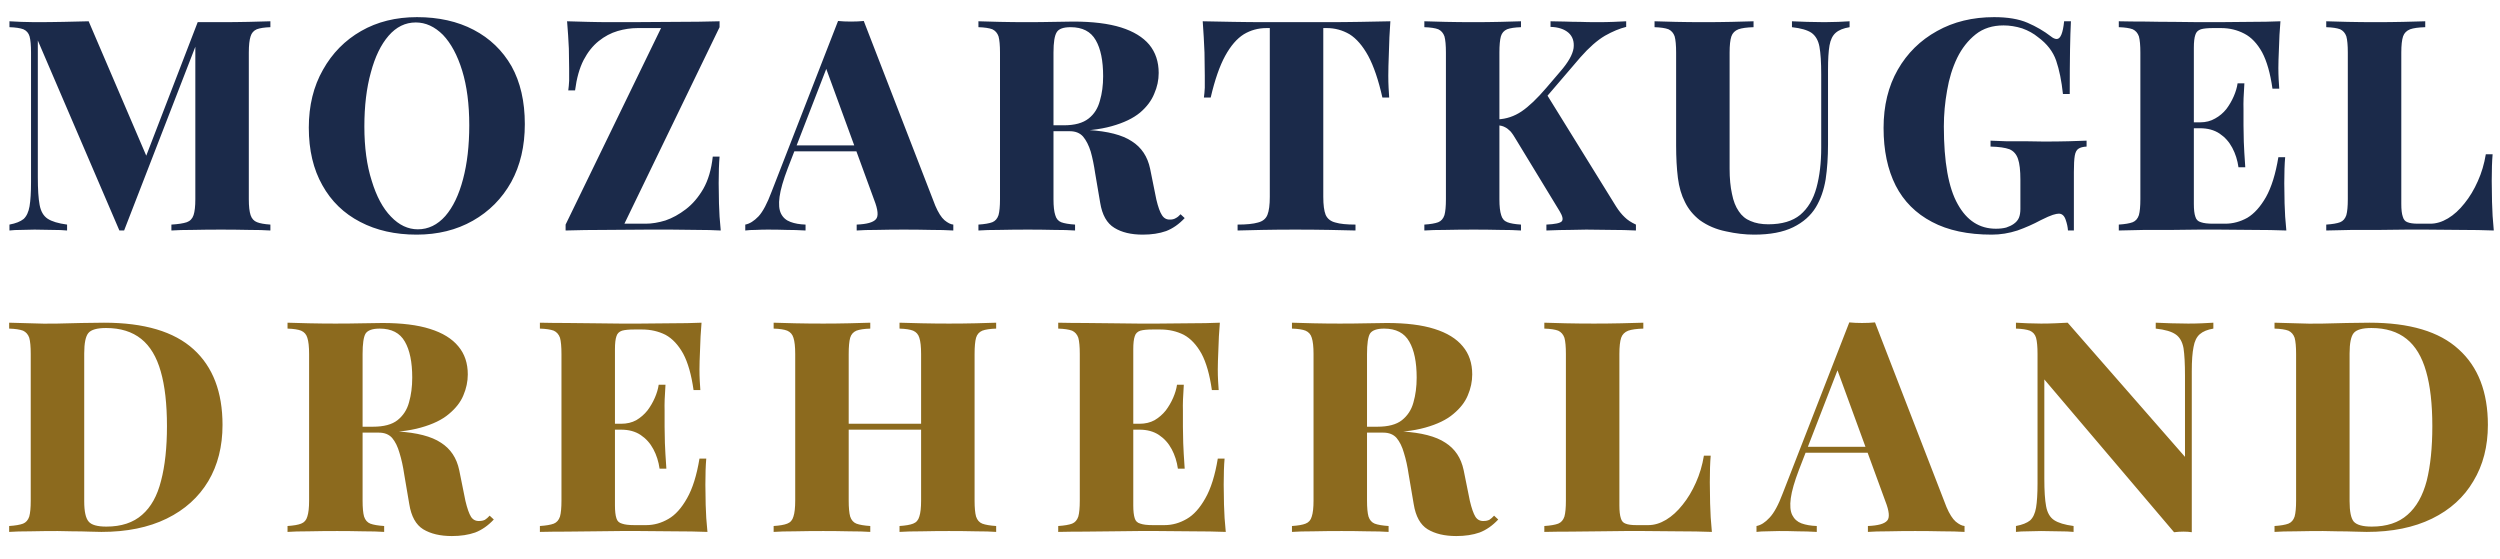
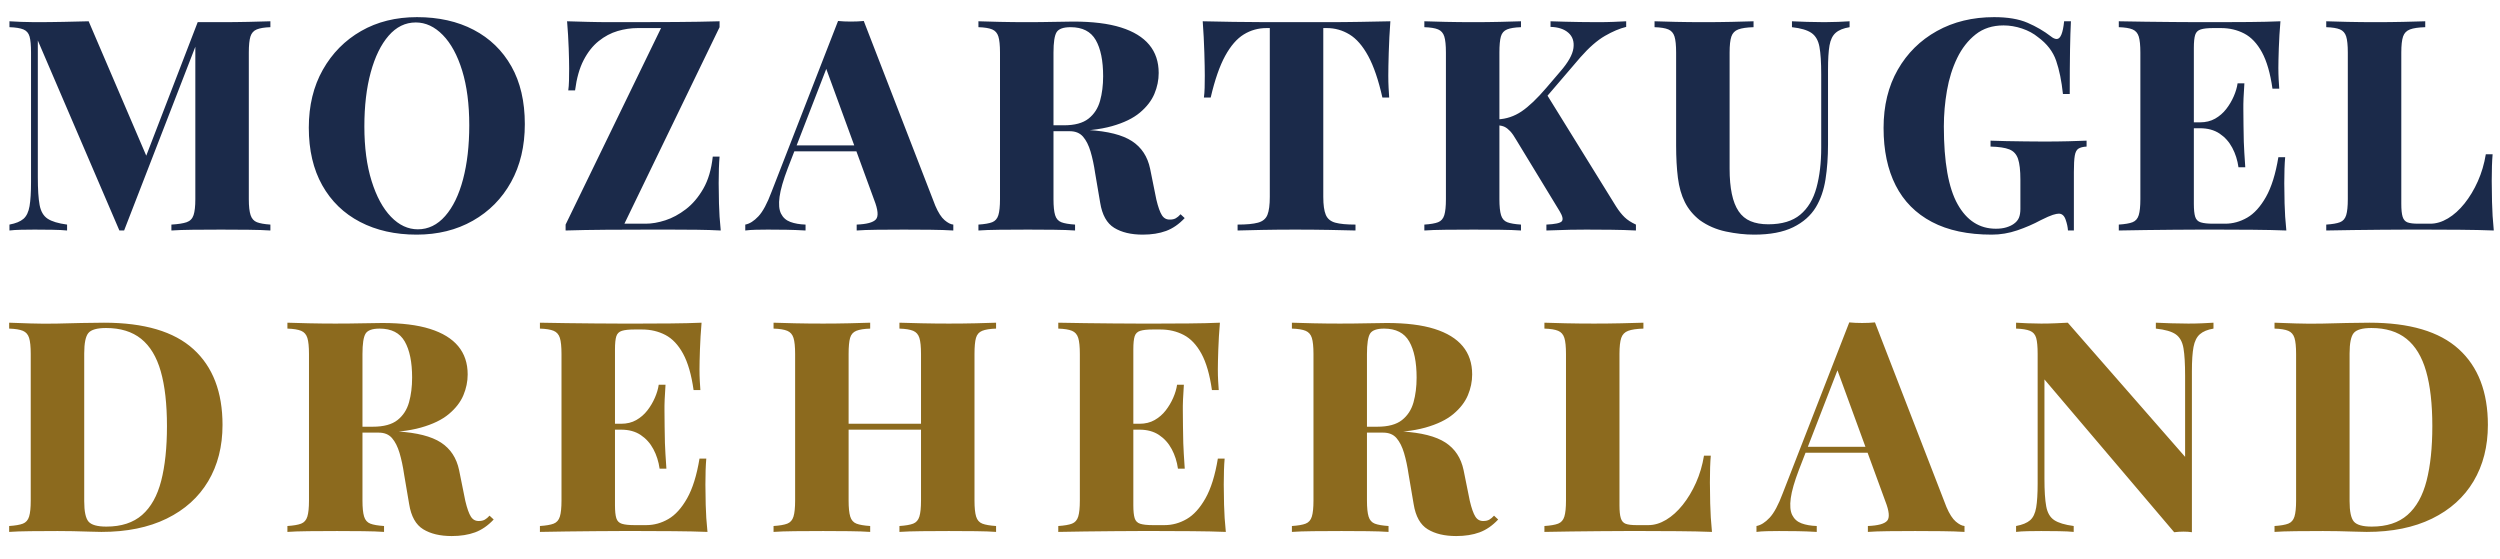
<svg xmlns="http://www.w3.org/2000/svg" viewBox="0 0 846 189" width="846" height="189" role="img" aria-label="mozartkugeldreherland">
-   <path d="M91.5 7.2V9.2Q88.5 9.3 86.9 9.9Q85.3 10.6 84.8 12.3Q84.2 14.1 84.2 17.8V67.4Q84.2 71.0 84.8 72.8Q85.4 74.6 87 75.2Q88.5 75.8 91.5 76.0V78.0Q88.6 77.8 84.1 77.8Q79.5 77.7 74.8 77.7Q69.7 77.7 65.2 77.8Q60.8 77.8 58.0 78.0V76.0Q61.4 75.8 63.2 75.2Q64.9 74.6 65.5 72.8Q66.1 71.0 66.1 67.4V13.6L67.0 13.5L42.0 78.0H40.4L12.8 13.7V60.0Q12.8 66.1 13.4 69.3Q14.0 72.6 16.1 74.0Q18.2 75.4 22.7 76.0V78.0Q20.8 77.8 17.6 77.8Q14.5 77.7 11.7 77.7Q9.5 77.7 7.2 77.8Q4.8 77.8 3.2 78.0V76.0Q6.4 75.4 8 74.1Q9.5 72.7 10.0 69.8Q10.5 66.8 10.5 61.6V17.8Q10.5 14.1 10.0 12.3Q9.5 10.6 7.9 9.9Q6.3 9.3 3.2 9.2V7.2Q4.8 7.3 7.2 7.4Q9.5 7.5 11.7 7.5Q16.8 7.5 21.5 7.4Q26.2 7.3 30.0 7.2L50.4 54.8L47.6 57.6L66.9 7.5Q68.8 7.5 70.8 7.5Q72.9 7.5 74.8 7.5Q79.5 7.5 84.1 7.4Q88.6 7.3 91.5 7.2Z M141.1 5.8Q152.1 5.8 160.3 10.1Q168.5 14.4 173.1 22.4Q177.6 30.5 177.6 42.0Q177.6 53.2 173 61.6Q168.3 70.0 160.0 74.7Q151.7 79.4 141.0 79.4Q130.1 79.4 121.9 75.1Q113.6 70.8 109.1 62.7Q104.5 54.6 104.5 43.2Q104.5 32.0 109.3 23.6Q114 15.2 122.2 10.5Q130.4 5.8 141.1 5.8ZM140.7 7.6Q135.4 7.6 131.5 12.1Q127.6 16.6 125.5 24.5Q123.3 32.4 123.3 42.8Q123.3 53.4 125.8 61.2Q128.2 69.1 132.3 73.3Q136.4 77.6 141.4 77.6Q146.7 77.6 150.7 73.1Q154.6 68.6 156.7 60.6Q158.8 52.7 158.8 42.4Q158.8 31.7 156.4 23.9Q154.0 16.1 149.9 11.8Q145.7 7.6 140.7 7.6Z M243.5 7.2V9.2L211.3 75.7H218.5Q221.6 75.7 225.2 74.6Q228.7 73.4 232.1 70.8Q235.5 68.2 238 63.9Q240.5 59.5 241.2 53.0H243.5Q243.2 56.5 243.2 62.0Q243.2 64.4 243.3 68.8Q243.4 73.2 243.9 78.0Q240.2 77.8 235.8 77.8Q231.4 77.7 227.1 77.7Q222.7 77.7 219 77.7Q212.4 77.7 205.1 77.8Q197.8 77.8 191.4 78.0V76.0L223.7 9.5H215.8Q212.4 9.5 209 10.5Q205.6 11.5 202.6 13.9Q199.6 16.3 197.5 20.3Q195.4 24.4 194.6 30.6H192.3Q192.5 29.2 192.6 27.3Q192.6 25.4 192.6 23.2Q192.6 20.8 192.5 16.4Q192.3 12.0 191.9 7.2Q195.1 7.3 199 7.4Q202.8 7.5 206.7 7.5Q210.5 7.5 213.6 7.5Q220.7 7.5 228.6 7.4Q236.5 7.4 243.5 7.2Z M292.3 7.1 316.5 69.6Q318.0 73.1 319.6 74.5Q321.3 75.9 322.6 76.0V78.0Q319.4 77.8 315 77.8Q310.5 77.7 305.9 77.7Q301.1 77.7 296.8 77.8Q292.5 77.8 289.9 78.0V76.0Q295.0 75.8 296.4 74.2Q297.8 72.7 295.8 67.6L279.2 22.2L281.2 19.2L266.6 56.9Q264.3 62.9 263.8 66.6Q263.3 70.3 264.3 72.3Q265.3 74.3 267.5 75.1Q269.6 75.9 272.6 76.0V78.0Q269.1 77.8 266.2 77.8Q263.2 77.7 259.8 77.7Q257.8 77.7 255.8 77.8Q253.7 77.8 252.2 78.0V76.0Q254.4 75.6 256.7 73.2Q258.9 70.8 261.1 64.9L283.6 7.1Q285.6 7.3 288 7.3Q290.3 7.3 292.3 7.1ZM297.5 49.2V51.2H267.7L268.7 49.2Z M331.1 7.2Q333.8 7.3 338.3 7.4Q342.8 7.5 347.3 7.5Q352.2 7.5 356.8 7.4Q361.3 7.3 363.2 7.3Q373.0 7.3 379.4 9.3Q385.7 11.3 388.9 15.1Q392.1 19.0 392.1 24.7Q392.1 28.3 390.6 31.7Q389.2 35.2 385.8 38.1Q382.3 41.0 376.2 42.7Q370.2 44.4 361.0 44.4H351.4V42.4H360.0Q365.5 42.4 368.4 40.1Q371.2 37.9 372.2 34.1Q373.3 30.4 373.3 25.8Q373.3 17.9 370.8 13.6Q368.3 9.2 362.3 9.2Q358.6 9.2 357.6 10.9Q356.5 12.6 356.5 17.8V67.4Q356.5 71.0 357.1 72.8Q357.6 74.6 359.1 75.2Q360.7 75.8 363.8 76.0V78.0Q361.0 77.8 356.6 77.8Q352.3 77.7 347.9 77.7Q342.8 77.7 338.3 77.8Q333.8 77.8 331.1 78.0V76.0Q334.2 75.8 335.8 75.2Q337.3 74.6 337.9 72.8Q338.4 71.0 338.4 67.4V17.8Q338.4 14.1 337.9 12.3Q337.3 10.6 335.8 9.9Q334.2 9.3 331.1 9.2ZM351.0 42.7Q354.9 42.8 358.1 43.1Q361.3 43.4 363.9 43.6Q366.4 43.9 368.3 44.0Q378.2 44.6 383 47.8Q387.9 50.9 389.2 57.1L391.3 67.5Q392.2 71.3 393.2 72.8Q394.2 74.4 396.0 74.3Q397.1 74.3 397.9 73.8Q398.7 73.4 399.5 72.5L400.9 73.8Q398.0 76.9 394.6 78.2Q391.2 79.4 386.7 79.4Q380.8 79.4 377.1 77.1Q373.3 74.8 372.3 68.6L370.6 58.6Q370.0 54.5 369.1 51.3Q368.1 48.1 366.5 46.2Q364.9 44.4 362.0 44.4H351.2Z M470.5 7.2Q470.1 12.7 470 17.8Q469.8 22.9 469.8 25.6Q469.8 27.8 469.9 29.7Q470.0 31.6 470.1 33.0H467.8Q465.8 24.1 463.0 18.9Q460.2 13.8 456.7 11.6Q453.1 9.5 449.0 9.5H447.8V66.6Q447.8 70.7 448.6 72.7Q449.5 74.7 451.9 75.3Q454.2 76.0 458.7 76.0V78.0Q455.4 77.9 449.9 77.8Q444.3 77.7 438.3 77.7Q432.4 77.7 427.2 77.8Q422.0 77.9 418.8 78.0V76.0Q423.3 76.0 425.7 75.3Q428.1 74.7 428.9 72.7Q429.7 70.7 429.7 66.6V9.5H428.6Q424.4 9.5 420.9 11.6Q417.4 13.8 414.6 18.9Q411.8 24.0 409.7 33.0H407.4Q407.6 31.6 407.7 29.7Q407.7 27.8 407.7 25.6Q407.7 22.9 407.6 17.8Q407.4 12.7 407.0 7.2Q411.7 7.3 417.4 7.4Q423.0 7.5 428.6 7.5Q434.2 7.5 438.8 7.5Q443.4 7.5 449.1 7.5Q454.7 7.5 460.3 7.4Q465.9 7.3 470.5 7.2Z M550.3 7.2V9.1Q547.0 9.9 543.1 12.1Q539.2 14.4 534.8 19.4L516.3 41.0L523.2 31.6L546.9 69.9Q548.3 72.1 549.8 73.5Q551.2 74.9 553.6 76.0V78.0Q549.7 77.8 545.2 77.8Q540.7 77.7 536.8 77.7Q534.6 77.7 531.4 77.8Q528.2 77.8 523.3 78.0V76.0Q527.7 75.8 528.5 74.9Q529.3 74.0 527.8 71.5L513.2 47.5Q512.0 45.4 511.1 44.4Q510.1 43.4 509.2 43Q508.3 42.5 506.8 42.4V40.4Q511.2 40.2 514.9 37.7Q518.6 35.2 523.3 29.7L528.0 24.2Q532.0 19.6 532.5 16.3Q532.9 13.0 530.8 11.1Q528.6 9.2 524.7 9.1V7.2Q527.3 7.3 529.7 7.3Q532.1 7.4 534.7 7.4Q537.2 7.5 540.5 7.5Q543.6 7.5 546.0 7.4Q548.4 7.3 550.3 7.2ZM514.7 7.2V9.2Q511.6 9.3 510.0 9.9Q508.4 10.6 507.9 12.3Q507.4 14.1 507.4 17.8V67.4Q507.4 71.0 508 72.8Q508.5 74.6 510.1 75.2Q511.6 75.8 514.7 76.0V78.0Q511.9 77.8 507.6 77.8Q503.2 77.7 498.8 77.7Q493.7 77.7 489.2 77.8Q484.7 77.8 482 78.0V76.0Q485.1 75.8 486.7 75.2Q488.2 74.6 488.8 72.8Q489.3 71.0 489.3 67.4V17.8Q489.3 14.1 488.8 12.3Q488.2 10.6 486.7 9.9Q485.1 9.3 482 9.2V7.2Q484.7 7.3 489.2 7.4Q493.7 7.5 498.8 7.5Q503.2 7.5 507.6 7.4Q511.9 7.3 514.7 7.2Z M625.9 7.2V9.2Q622.8 9.7 621.2 11.1Q619.6 12.5 619.1 15.4Q618.6 18.3 618.6 23.6V48.9Q618.6 55.3 617.8 60.7Q616.9 66.1 614.5 70.1Q611.9 74.4 606.8 76.9Q601.7 79.4 593.6 79.4Q589 79.4 584.1 78.3Q579.1 77.3 575.2 74.5Q571.9 71.9 570.2 68.4Q568.4 64.9 567.8 60.2Q567.2 55.4 567.2 49.2V17.8Q567.2 14.1 566.7 12.3Q566.1 10.6 564.6 9.9Q563 9.3 559.9 9.2V7.2Q562.6 7.3 567.1 7.4Q571.6 7.5 576.5 7.5Q581.4 7.5 585.9 7.4Q590.4 7.3 593.4 7.2V9.2Q590 9.3 588.3 9.9Q586.5 10.6 585.9 12.3Q585.3 14.1 585.3 17.8V57.1Q585.3 62.0 586.1 65.6Q586.8 69.2 588.4 71.5Q589.9 73.8 592.4 74.8Q594.9 75.9 598.4 75.9Q605.3 75.9 609.2 72.7Q613.1 69.4 614.7 63.5Q616.3 57.6 616.3 50.0V25.2Q616.3 19.1 615.7 15.8Q615.1 12.6 613.0 11.1Q610.9 9.7 606.4 9.2V7.2Q608.3 7.3 611.5 7.4Q614.6 7.5 617.4 7.5Q619.7 7.5 622.1 7.4Q624.4 7.3 625.9 7.2Z M674.8 5.8Q681.7 5.8 686.1 7.7Q690.5 9.6 694 12.3Q695.1 13.2 696 13.2Q697.9 13.2 698.5 7.2H700.8Q700.6 11.1 700.5 16.8Q700.4 22.5 700.4 31.8H698.1Q697.4 25.2 695.8 20.5Q694.2 15.9 689.7 12.6Q687.4 10.7 684.3 9.6Q681.1 8.6 678 8.6Q672.4 8.6 668.6 11.6Q664.7 14.7 662.3 19.6Q659.9 24.6 658.9 30.6Q657.8 36.7 657.8 42.8Q657.8 60.8 662.5 69.1Q667.1 77.4 675.4 77.4Q677.4 77.4 678.9 77Q680.4 76.5 681.4 75.8Q682.7 74.9 683.2 73.7Q683.7 72.5 683.7 70.7V60.8Q683.7 56.1 682.9 53.8Q682.1 51.4 680 50.5Q677.8 49.7 673.6 49.6V47.6Q675.8 47.7 678.9 47.8Q682 47.8 685.4 47.8Q688.8 47.9 691.7 47.9Q696.2 47.9 700 47.8Q703.7 47.7 706.1 47.6V49.6Q704.3 49.7 703.4 50.3Q702.4 50.9 702.1 52.7Q701.8 54.5 701.8 58.2V78.0H699.8Q699.7 76.3 699.0 74.3Q698.3 72.3 696.7 72.3Q696 72.3 694.7 72.7Q693.4 73.1 690.6 74.5Q686.9 76.5 682.7 78Q678.4 79.4 674 79.4Q661.9 79.4 653.8 75.1Q645.6 70.8 641.5 62.8Q637.4 54.7 637.4 43.3Q637.4 32.0 642.2 23.6Q647 15.2 655.5 10.5Q663.9 5.8 674.8 5.8Z M771.7 7.2Q771.3 11.9 771.2 16.3Q771 20.7 771 23.0Q771 25.0 771.1 26.9Q771.2 28.8 771.3 30.0H769Q767.9 22.2 765.5 17.7Q763 13.2 759.5 11.4Q755.9 9.5 751.6 9.5H748.9Q746.2 9.5 744.8 9.9Q743.3 10.4 742.9 11.8Q742.4 13.2 742.4 16.2V69.0Q742.4 71.9 742.9 73.3Q743.3 74.8 744.8 75.2Q746.2 75.7 748.9 75.7H753Q756.9 75.7 760.5 73.7Q764 71.6 766.8 66.7Q769.6 61.7 771 53.2H773.3Q773 56.6 773 62.0Q773 64.4 773.1 68.8Q773.2 73.2 773.7 78.0Q768.6 77.8 762.2 77.8Q755.8 77.7 750.8 77.7Q748.2 77.7 744.2 77.7Q740.2 77.7 735.5 77.8Q730.8 77.8 726.0 77.8Q721.2 77.9 717 78.0V76.0Q720.1 75.8 721.7 75.2Q723.2 74.6 723.8 72.8Q724.3 71.0 724.3 67.4V17.8Q724.3 14.1 723.8 12.3Q723.2 10.6 721.7 9.9Q720.1 9.3 717 9.2V7.2Q721.3 7.3 726.1 7.3Q730.8 7.4 735.5 7.4Q740.1 7.5 744.2 7.5Q748.2 7.5 750.8 7.5Q755.4 7.5 761.3 7.4Q767.1 7.4 771.7 7.2ZM756.6 41.4Q756.6 41.4 756.6 42.4Q756.6 43.4 756.6 43.4H739.4Q739.4 43.4 739.4 42.4Q739.4 41.4 739.4 41.4ZM759.5 28.2Q759.1 33.9 759.2 36.9Q759.2 39.9 759.2 42.4Q759.2 44.9 759.3 47.9Q759.4 50.9 759.8 56.6H757.5Q757 53.0 755.4 50.0Q753.8 47.0 751.1 45.2Q748.4 43.4 744.5 43.4V41.4Q747.4 41.4 749.6 40.1Q751.8 38.9 753.4 36.9Q754.9 34.9 755.9 32.6Q756.9 30.3 757.2 28.2Z M820.7 7.2V9.2Q817.3 9.3 815.6 9.9Q813.8 10.6 813.2 12.3Q812.6 14.1 812.6 17.8V69.0Q812.6 71.9 813.1 73.3Q813.5 74.8 814.7 75.2Q815.9 75.7 818.3 75.7H822.4Q825.4 75.7 828.4 73.9Q831.4 72.1 834 68.8Q836.6 65.6 838.5 61.3Q840.4 57.1 841.2 52.2H843.5Q843.2 55.7 843.2 61.2Q843.2 63.7 843.3 68.3Q843.4 73.0 843.9 78.0Q838.8 77.8 832.4 77.8Q826 77.7 821 77.7Q818.4 77.7 814.4 77.7Q810.4 77.7 805.7 77.8Q801 77.8 796.2 77.8Q791.4 77.9 787.2 78.0V76.0Q790.3 75.8 791.9 75.2Q793.4 74.6 794 72.8Q794.5 71.0 794.5 67.4V17.8Q794.5 14.1 794 12.3Q793.4 10.6 791.9 9.9Q790.3 9.3 787.2 9.2V7.2Q789.9 7.3 794.4 7.4Q798.9 7.5 804 7.5Q808.7 7.5 813.2 7.4Q817.7 7.3 820.7 7.2Z" fill="#1B2A4A" />
-   <path d="M35.2 109.2Q55.6 109.2 65.5 118.2Q75.3 127.1 75.3 143.8Q75.3 154.7 70.5 162.8Q65.6 171.0 56.4 175.5Q47.2 180.0 34.3 180.0Q32.7 180.0 30.1 179.9Q27.5 179.8 24.6 179.8Q21.8 179.7 19.5 179.7Q14.8 179.7 10.3 179.8Q5.8 179.8 3.1 180.0V178.0Q6.2 177.8 7.8 177.2Q9.3 176.6 9.9 174.8Q10.4 173.0 10.4 169.4V119.8Q10.4 116.1 9.9 114.3Q9.3 112.6 7.8 111.9Q6.2 111.3 3.1 111.2V109.2Q5.8 109.3 10.3 109.4Q14.8 109.6 19.3 109.5Q22.9 109.4 27.5 109.3Q32.1 109.2 35.2 109.2ZM35.9 111.0Q31.3 111.0 29.9 112.7Q28.5 114.4 28.5 119.6V169.6Q28.5 174.8 30 176.5Q31.4 178.2 36.0 178.2Q43.6 178.2 48.1 174.2Q52.6 170.3 54.5 162.7Q56.5 155.1 56.5 144.2Q56.5 133.0 54.4 125.7Q52.3 118.3 47.8 114.7Q43.2 111.0 35.9 111.0Z M97.3 109.2Q100 109.3 104.5 109.4Q109 109.5 113.5 109.5Q118.4 109.5 122.9 109.4Q127.5 109.3 129.4 109.3Q139.2 109.3 145.5 111.3Q151.9 113.3 155.1 117.2Q158.3 121.0 158.3 126.7Q158.3 130.3 156.8 133.8Q155.4 137.2 151.9 140.1Q148.5 143.0 142.4 144.7Q136.4 146.4 127.2 146.4H117.6V144.4H126.2Q131.7 144.4 134.5 142.2Q137.4 139.9 138.4 136.2Q139.5 132.4 139.5 127.8Q139.5 119.9 137 115.6Q134.5 111.2 128.5 111.2Q124.8 111.2 123.7 112.9Q122.7 114.6 122.7 119.8V169.4Q122.7 173.0 123.2 174.8Q123.8 176.6 125.3 177.2Q126.9 177.8 130 178.0V180.0Q127.2 179.8 122.8 179.8Q118.5 179.7 114.1 179.7Q109 179.7 104.5 179.8Q100 179.8 97.3 180.0V178.0Q100.4 177.8 101.9 177.2Q103.5 176.6 104 174.8Q104.6 173.0 104.6 169.4V119.8Q104.6 116.1 104 114.3Q103.5 112.6 101.9 111.9Q100.4 111.3 97.3 111.2ZM117.2 144.7Q121.1 144.8 124.3 145.1Q127.5 145.4 130 145.7Q132.6 145.9 134.5 146.0Q144.4 146.6 149.2 149.8Q154.1 152.9 155.4 159.1L157.5 169.5Q158.4 173.3 159.4 174.9Q160.4 176.4 162.2 176.3Q163.3 176.3 164.1 175.9Q164.9 175.4 165.7 174.5L167.1 175.8Q164.2 178.9 160.8 180.2Q157.4 181.4 152.9 181.4Q147 181.4 143.2 179.1Q139.5 176.8 138.5 170.6L136.8 160.6Q136.2 156.5 135.2 153.3Q134.3 150.1 132.7 148.2Q131.1 146.4 128.2 146.4H117.4Z M237.4 109.2Q237 113.9 236.9 118.3Q236.7 122.7 236.7 125.0Q236.7 127.0 236.8 128.9Q236.9 130.8 237 132.0H234.7Q233.6 124.2 231.2 119.7Q228.7 115.2 225.2 113.3Q221.6 111.5 217.3 111.5H214.6Q211.9 111.5 210.5 111.9Q209 112.4 208.6 113.8Q208.1 115.2 208.1 118.2V171.0Q208.1 173.9 208.6 175.4Q209 176.8 210.5 177.2Q211.9 177.7 214.6 177.7H218.7Q222.6 177.7 226.2 175.6Q229.7 173.6 232.5 168.6Q235.3 163.7 236.7 155.2H239Q238.7 158.6 238.7 164.0Q238.7 166.4 238.8 170.8Q238.9 175.2 239.4 180.0Q234.3 179.8 227.9 179.8Q221.5 179.7 216.5 179.7Q213.9 179.7 209.9 179.7Q205.9 179.7 201.2 179.8Q196.5 179.8 191.7 179.9Q186.9 179.9 182.7 180.0V178.0Q185.8 177.8 187.4 177.2Q188.9 176.6 189.5 174.8Q190 173.0 190 169.4V119.8Q190 116.1 189.5 114.3Q188.9 112.6 187.4 111.9Q185.8 111.3 182.7 111.2V109.2Q187 109.3 191.8 109.3Q196.5 109.4 201.2 109.4Q205.8 109.5 209.9 109.5Q213.9 109.5 216.5 109.5Q221.1 109.5 227 109.4Q232.8 109.4 237.4 109.2ZM222.3 143.4Q222.3 143.4 222.3 144.4Q222.3 145.4 222.3 145.4H205.1Q205.1 145.4 205.1 144.4Q205.1 143.4 205.1 143.4ZM225.2 130.2Q224.8 135.9 224.9 138.9Q224.9 141.9 224.9 144.4Q224.9 146.9 225 149.9Q225.1 152.9 225.5 158.6H223.2Q222.7 155.0 221.1 152.0Q219.5 149.0 216.8 147.2Q214.1 145.4 210.2 145.4V143.4Q213.1 143.4 215.3 142.2Q217.5 140.9 219.1 138.9Q220.6 136.9 221.6 134.6Q222.6 132.3 222.9 130.2Z M304.4 180.0V178.0Q307.5 177.8 309 177.2Q310.6 176.6 311.1 174.8Q311.7 173.0 311.7 169.4V119.8Q311.7 116.1 311.1 114.3Q310.6 112.6 309 111.9Q307.5 111.3 304.4 111.2V109.2Q307.3 109.3 311.9 109.4Q316.5 109.5 321.1 109.5Q326 109.5 330.2 109.4Q334.5 109.3 337.1 109.2V111.2Q334 111.3 332.4 111.9Q330.8 112.6 330.3 114.3Q329.8 116.1 329.8 119.8V169.4Q329.8 173.0 330.3 174.8Q330.9 176.6 332.4 177.2Q334 177.8 337.1 178.0V180.0Q334.5 179.8 330.2 179.8Q326 179.7 321.1 179.7Q316.5 179.7 311.9 179.8Q307.3 179.8 304.4 180.0ZM261.8 180.0V178.0Q264.9 177.8 266.4 177.2Q268 176.6 268.5 174.8Q269.1 173.0 269.1 169.4V119.8Q269.1 116.1 268.5 114.3Q268 112.6 266.4 111.9Q264.9 111.3 261.8 111.2V109.2Q264.5 109.3 269 109.4Q273.5 109.5 278.6 109.5Q283 109.5 287.3 109.4Q291.7 109.3 294.5 109.2V111.2Q291.4 111.3 289.8 111.9Q288.2 112.6 287.7 114.3Q287.2 116.1 287.2 119.8V169.4Q287.2 173.0 287.7 174.8Q288.3 176.6 289.8 177.2Q291.4 177.8 294.5 178.0V180.0Q291.7 179.8 287.3 179.8Q283 179.7 278.6 179.7Q273.5 179.7 269 179.8Q264.5 179.8 261.8 180.0ZM279.7 145.4V143.4H319.2V145.4Z M412.8 109.2Q412.4 113.9 412.3 118.3Q412.1 122.7 412.1 125.0Q412.1 127.0 412.2 128.9Q412.3 130.8 412.4 132.0H410.1Q409 124.2 406.6 119.7Q404.1 115.2 400.6 113.3Q397 111.5 392.7 111.5H390Q387.3 111.5 385.9 111.9Q384.4 112.4 384 113.8Q383.5 115.2 383.5 118.2V171.0Q383.5 173.9 384 175.4Q384.4 176.8 385.9 177.2Q387.3 177.7 390 177.7H394.1Q398 177.7 401.6 175.6Q405.1 173.6 407.9 168.6Q410.7 163.7 412.1 155.2H414.4Q414.1 158.6 414.1 164.0Q414.1 166.4 414.2 170.8Q414.3 175.2 414.8 180.0Q409.7 179.8 403.3 179.8Q396.9 179.7 391.9 179.7Q389.3 179.7 385.3 179.7Q381.3 179.7 376.6 179.8Q371.9 179.8 367.1 179.9Q362.3 179.9 358.1 180.0V178.0Q361.2 177.8 362.8 177.2Q364.3 176.6 364.9 174.8Q365.4 173.0 365.4 169.4V119.8Q365.4 116.1 364.9 114.3Q364.3 112.6 362.8 111.9Q361.2 111.3 358.1 111.2V109.2Q362.4 109.3 367.2 109.3Q371.9 109.4 376.6 109.4Q381.2 109.5 385.3 109.5Q389.3 109.5 391.9 109.5Q396.5 109.5 402.4 109.4Q408.2 109.4 412.8 109.2ZM397.7 143.4Q397.7 143.4 397.7 144.4Q397.7 145.4 397.7 145.4H380.5Q380.5 145.4 380.5 144.4Q380.5 143.4 380.5 143.4ZM400.6 130.2Q400.2 135.9 400.3 138.9Q400.3 141.9 400.3 144.4Q400.3 146.9 400.4 149.9Q400.5 152.9 400.9 158.6H398.6Q398.1 155.0 396.5 152.0Q394.9 149.0 392.2 147.2Q389.5 145.4 385.6 145.4V143.4Q388.5 143.4 390.7 142.2Q392.9 140.9 394.5 138.9Q396 136.9 397 134.6Q398 132.3 398.3 130.2Z M437.2 109.2Q439.9 109.3 444.4 109.4Q448.9 109.5 453.4 109.5Q458.3 109.5 462.8 109.4Q467.4 109.3 469.3 109.3Q479.1 109.3 485.4 111.3Q491.8 113.3 495 117.2Q498.2 121.0 498.2 126.7Q498.2 130.3 496.7 133.8Q495.3 137.2 491.8 140.1Q488.4 143.0 482.3 144.7Q476.3 146.4 467.1 146.4H457.5V144.4H466.1Q471.6 144.4 474.4 142.2Q477.3 139.9 478.3 136.2Q479.4 132.4 479.4 127.8Q479.4 119.9 476.9 115.6Q474.4 111.2 468.4 111.2Q464.7 111.2 463.6 112.9Q462.6 114.6 462.6 119.8V169.4Q462.6 173.0 463.1 174.8Q463.7 176.6 465.2 177.2Q466.8 177.8 469.9 178.0V180.0Q467.1 179.8 462.7 179.8Q458.4 179.7 454 179.7Q448.9 179.7 444.4 179.8Q439.9 179.8 437.2 180.0V178.0Q440.3 177.8 441.8 177.2Q443.4 176.6 443.9 174.8Q444.5 173.0 444.5 169.4V119.8Q444.5 116.1 443.9 114.3Q443.4 112.6 441.8 111.9Q440.3 111.3 437.2 111.2ZM457.1 144.7Q461 144.8 464.2 145.1Q467.4 145.4 469.9 145.7Q472.5 145.9 474.4 146.0Q484.3 146.6 489.1 149.8Q494 152.9 495.3 159.1L497.4 169.5Q498.3 173.3 499.3 174.9Q500.3 176.4 502.1 176.3Q503.2 176.3 504 175.9Q504.8 175.4 505.6 174.5L507 175.8Q504.1 178.9 500.7 180.2Q497.3 181.4 492.8 181.4Q486.9 181.4 483.1 179.1Q479.4 176.8 478.4 170.6L476.7 160.6Q476.1 156.5 475.1 153.3Q474.2 150.1 472.6 148.2Q471 146.4 468.1 146.4H457.3Z M556.1 109.2V111.2Q552.7 111.3 551 111.9Q549.2 112.6 548.6 114.3Q548 116.1 548 119.8V171.0Q548 173.9 548.5 175.4Q548.9 176.8 550.1 177.2Q551.3 177.7 553.7 177.7H557.8Q560.8 177.7 563.8 175.9Q566.8 174.1 569.4 170.8Q572 167.6 573.9 163.3Q575.8 159.1 576.6 154.2H578.9Q578.6 157.7 578.6 163.2Q578.6 165.7 578.7 170.3Q578.8 175.0 579.3 180.0Q574.2 179.8 567.8 179.8Q561.4 179.7 556.4 179.7Q553.8 179.7 549.8 179.7Q545.8 179.7 541.1 179.8Q536.4 179.8 531.6 179.9Q526.8 179.9 522.6 180.0V178.0Q525.7 177.8 527.3 177.2Q528.8 176.6 529.4 174.8Q529.9 173.0 529.9 169.4V119.8Q529.9 116.1 529.4 114.3Q528.8 112.6 527.3 111.9Q525.7 111.3 522.6 111.2V109.2Q525.3 109.3 529.8 109.4Q534.3 109.5 539.4 109.5Q544.1 109.5 548.6 109.4Q553.1 109.3 556.1 109.2Z M634.5 109.1 658.7 171.6Q660.2 175.1 661.8 176.5Q663.5 177.9 664.8 178.0V180.0Q661.6 179.8 657.1 179.8Q652.7 179.7 648.1 179.7Q643.3 179.7 639 179.8Q634.7 179.8 632.1 180.0V178.0Q637.2 177.8 638.6 176.2Q640 174.7 638 169.6L621.4 124.2L623.4 121.2L608.8 158.9Q606.5 164.9 606 168.6Q605.5 172.3 606.5 174.3Q607.5 176.3 609.6 177.1Q611.8 177.9 614.8 178.0V180.0Q611.3 179.8 608.3 179.8Q605.4 179.7 602 179.7Q600 179.7 597.9 179.8Q595.9 179.8 594.4 180.0V178.0Q596.6 177.6 598.8 175.2Q601.1 172.8 603.3 166.9L625.8 109.1Q627.8 109.3 630.1 109.3Q632.5 109.3 634.5 109.1ZM639.7 151.2V153.2H609.9L610.9 151.2Z M749 109.2V111.2Q746 111.7 744.4 113.1Q742.8 114.5 742.3 117.4Q741.7 120.3 741.7 125.6V180.1Q740.4 179.9 738.9 179.9Q737.4 179.9 735.7 180.1L691.8 128.4V162.0Q691.8 168.1 692.4 171.3Q693 174.6 695.1 176.0Q697.2 177.4 701.7 178.0V180.0Q699.8 179.8 696.7 179.8Q693.5 179.7 690.7 179.7Q688.5 179.7 686.2 179.8Q683.8 179.8 682.2 180.0V178.0Q685.4 177.4 687 176.1Q688.5 174.7 689 171.8Q689.5 168.8 689.5 163.6V119.8Q689.5 116.1 689 114.3Q688.5 112.6 686.9 111.9Q685.3 111.3 682.2 111.2V109.2Q683.8 109.3 686.2 109.4Q688.5 109.5 690.7 109.5Q693.2 109.5 695.5 109.4Q697.8 109.3 699.7 109.2L739.4 154.6V127.2Q739.4 121.1 738.9 117.8Q738.3 114.6 736.3 113.2Q734.2 111.7 729.5 111.2V109.2Q731.5 109.3 734.7 109.4Q737.8 109.5 740.5 109.5Q742.9 109.5 745.2 109.4Q747.5 109.3 749 109.2Z M801.8 109.2Q822.2 109.2 832 118.2Q841.9 127.1 841.9 143.8Q841.9 154.7 837 162.8Q832.2 171.0 823.0 175.5Q813.8 180.0 800.9 180.0Q799.3 180.0 796.7 179.9Q794.1 179.8 791.2 179.8Q788.4 179.7 786.1 179.7Q781.4 179.7 776.9 179.8Q772.4 179.8 769.7 180.0V178.0Q772.8 177.8 774.4 177.2Q775.9 176.6 776.5 174.8Q777.0 173.0 777.0 169.4V119.8Q777.0 116.1 776.5 114.3Q775.9 112.6 774.4 111.9Q772.8 111.3 769.7 111.2V109.2Q772.4 109.3 776.9 109.4Q781.4 109.6 785.9 109.5Q789.5 109.4 794.1 109.3Q798.7 109.2 801.8 109.2ZM802.5 111.0Q797.9 111.0 796.5 112.7Q795.1 114.4 795.1 119.6V169.6Q795.1 174.8 796.5 176.5Q798.0 178.2 802.6 178.2Q810.2 178.2 814.7 174.2Q819.2 170.3 821.2 162.7Q823.1 155.1 823.1 144.2Q823.1 133.0 821.0 125.7Q818.9 118.3 814.4 114.7Q809.8 111.0 802.5 111.0Z" fill="#8C6A1E" />
+   <path d="M91.5 7.2V9.2Q88.5 9.3 86.9 9.95Q85.3 10.6 84.75 12.35Q84.2 14.1 84.2 17.8V67.4Q84.2 71.0 84.8 72.8Q85.4 74.6 86.95 75.2Q88.5 75.8 91.5 76.0V78.0Q88.6 77.8 84.05 77.75Q79.5 77.7 74.8 77.7Q69.7 77.7 65.25 77.75Q60.8 77.8 58.0 78.0V76.0Q61.4 75.8 63.15 75.2Q64.9 74.6 65.5 72.8Q66.1 71.0 66.1 67.4V13.6L67.0 13.5L42.0 78.0H40.4L12.8 13.7V60.0Q12.8 66.1 13.4 69.35Q14.0 72.6 16.1 74.0Q18.2 75.4 22.7 76.0V78.0Q20.8 77.8 17.65 77.75Q14.5 77.7 11.7 77.7Q9.5 77.7 7.15 77.75Q4.8 77.8 3.2 78.0V76.0Q6.4 75.4 7.95 74.05Q9.5 72.7 10.0 69.75Q10.5 66.8 10.5 61.6V17.8Q10.5 14.1 10.0 12.35Q9.5 10.6 7.9 9.95Q6.3 9.3 3.2 9.2V7.2Q4.8 7.3 7.15 7.4Q9.5 7.5 11.7 7.5Q16.8 7.5 21.5 7.4Q26.2 7.3 30.0 7.2L50.4 54.8L47.6 57.6L66.9 7.5Q68.8 7.5 70.85 7.5Q72.9 7.5 74.8 7.5Q79.5 7.5 84.05 7.4Q88.6 7.3 91.5 7.2Z M141.1 5.8Q152.1 5.8 160.3 10.1Q168.5 14.4 173.05 22.45Q177.6 30.5 177.6 42.0Q177.6 53.2 172.95 61.6Q168.3 70.0 160.0 74.7Q151.7 79.4 141.0 79.4Q130.1 79.4 121.85 75.1Q113.6 70.8 109.05 62.7Q104.5 54.6 104.5 43.2Q104.5 32.0 109.25 23.6Q114 15.2 122.2 10.5Q130.4 5.8 141.1 5.8ZM140.7 7.6Q135.4 7.6 131.5 12.1Q127.6 16.6 125.45 24.5Q123.3 32.4 123.3 42.8Q123.3 53.4 125.75 61.25Q128.2 69.1 132.3 73.35Q136.4 77.6 141.4 77.6Q146.7 77.6 150.65 73.1Q154.6 68.6 156.7 60.65Q158.8 52.7 158.8 42.4Q158.8 31.7 156.4 23.9Q154.0 16.1 149.85 11.85Q145.7 7.6 140.7 7.6Z M243.5 7.2V9.2L211.3 75.7H218.5Q221.6 75.7 225.15 74.55Q228.7 73.4 232.1 70.8Q235.5 68.2 238 63.85Q240.5 59.5 241.2 53.0H243.5Q243.2 56.5 243.2 62.0Q243.2 64.4 243.3 68.8Q243.4 73.2 243.9 78.0Q240.2 77.8 235.8 77.75Q231.4 77.7 227.05 77.7Q222.7 77.7 219 77.7Q212.4 77.7 205.1 77.75Q197.8 77.8 191.4 78.0V76.0L223.7 9.5H215.8Q212.4 9.5 209 10.5Q205.6 11.5 202.6 13.9Q199.6 16.3 197.5 20.35Q195.4 24.4 194.6 30.6H192.3Q192.5 29.2 192.55 27.3Q192.6 25.4 192.6 23.2Q192.6 20.8 192.45 16.4Q192.3 12.0 191.9 7.2Q195.1 7.3 198.95 7.4Q202.8 7.5 206.65 7.5Q210.5 7.5 213.6 7.5Q220.7 7.5 228.6 7.45Q236.5 7.4 243.5 7.2Z M292.3 7.1 316.5 69.6Q318.0 73.1 319.65 74.5Q321.3 75.9 322.6 76.0V78.0Q319.4 77.8 314.95 77.75Q310.5 77.7 305.9 77.7Q301.1 77.7 296.8 77.75Q292.5 77.8 289.9 78.0V76.0Q295.0 75.8 296.4 74.25Q297.8 72.7 295.8 67.6L279.2 22.2L281.2 19.2L266.6 56.9Q264.3 62.9 263.8 66.6Q263.3 70.3 264.3 72.3Q265.3 74.3 267.45 75.1Q269.6 75.9 272.6 76.0V78.0Q269.1 77.8 266.15 77.75Q263.2 77.7 259.8 77.7Q257.8 77.7 255.75 77.75Q253.7 77.8 252.2 78.0V76.0Q254.4 75.6 256.65 73.2Q258.9 70.8 261.1 64.9L283.6 7.1Q285.6 7.3 287.95 7.3Q290.3 7.3 292.3 7.1ZM297.5 49.2V51.2H267.7L268.7 49.2Z M331.1 7.2Q333.8 7.3 338.3 7.4Q342.8 7.5 347.3 7.5Q352.2 7.5 356.75 7.4Q361.3 7.3 363.2 7.3Q373.0 7.3 379.35 9.3Q385.7 11.3 388.9 15.15Q392.1 19.0 392.1 24.7Q392.1 28.3 390.65 31.75Q389.2 35.2 385.75 38.1Q382.3 41.0 376.25 42.7Q370.2 44.4 361.0 44.4H351.4V42.4H360.0Q365.5 42.4 368.35 40.15Q371.2 37.9 372.25 34.15Q373.3 30.4 373.3 25.8Q373.3 17.9 370.8 13.55Q368.3 9.2 362.3 9.2Q358.6 9.2 357.55 10.9Q356.5 12.6 356.5 17.8V67.4Q356.5 71.0 357.05 72.8Q357.6 74.6 359.15 75.2Q360.7 75.8 363.8 76.0V78.0Q361.0 77.8 356.65 77.75Q352.3 77.7 347.9 77.7Q342.8 77.7 338.3 77.75Q333.8 77.8 331.1 78.0V76.0Q334.2 75.8 335.75 75.2Q337.3 74.6 337.85 72.8Q338.4 71.0 338.4 67.4V17.8Q338.4 14.1 337.85 12.35Q337.3 10.6 335.75 9.95Q334.2 9.3 331.1 9.2ZM351.0 42.7Q354.9 42.8 358.1 43.1Q361.3 43.4 363.85 43.65Q366.4 43.9 368.3 44.0Q378.2 44.6 383.05 47.75Q387.9 50.9 389.2 57.1L391.3 67.5Q392.2 71.3 393.2 72.85Q394.2 74.4 396.0 74.3Q397.1 74.3 397.9 73.85Q398.7 73.4 399.5 72.5L400.9 73.8Q398.0 76.9 394.6 78.15Q391.2 79.4 386.7 79.4Q380.8 79.4 377.05 77.1Q373.3 74.8 372.3 68.6L370.6 58.6Q370.0 54.5 369.05 51.3Q368.1 48.1 366.5 46.25Q364.9 44.4 362.0 44.4H351.2Z M470.5 7.2Q470.1 12.7 469.95 17.8Q469.8 22.9 469.8 25.6Q469.8 27.8 469.9 29.7Q470.0 31.6 470.1 33.0H467.8Q465.8 24.1 463.0 18.95Q460.2 13.8 456.65 11.65Q453.1 9.5 449.0 9.5H447.8V66.6Q447.8 70.7 448.65 72.7Q449.5 74.7 451.85 75.35Q454.2 76.0 458.7 76.0V78.0Q455.4 77.9 449.85 77.8Q444.3 77.7 438.3 77.7Q432.4 77.7 427.2 77.8Q422.0 77.9 418.8 78.0V76.0Q423.3 76.0 425.7 75.35Q428.1 74.7 428.9 72.7Q429.7 70.7 429.7 66.6V9.5H428.6Q424.4 9.5 420.9 11.65Q417.4 13.8 414.6 18.9Q411.8 24.0 409.7 33.0H407.4Q407.6 31.6 407.65 29.7Q407.7 27.8 407.7 25.6Q407.7 22.9 407.55 17.8Q407.4 12.7 407.0 7.2Q411.7 7.3 417.35 7.4Q423.0 7.5 428.6 7.5Q434.2 7.5 438.8 7.5Q443.4 7.5 449.05 7.5Q454.7 7.5 460.3 7.4Q465.9 7.3 470.5 7.2Z M550.3 7.2V9.1Q547.0 9.9 543.1 12.15Q539.2 14.4 534.8 19.4L516.3 41.0L523.2 31.6L546.9 69.9Q548.3 72.1 549.75 73.5Q551.2 74.9 553.6 76.0V78.0Q549.7 77.8 545.2 77.75Q540.7 77.7 536.8 77.7Q534.6 77.7 531.4 77.75Q528.2 77.8 523.3 78.0V76.0Q527.7 75.8 528.5 74.9Q529.3 74.0 527.8 71.5L513.2 47.5Q512.0 45.4 511.05 44.4Q510.1 43.4 509.2 42.95Q508.3 42.5 506.8 42.4V40.4Q511.2 40.2 514.9 37.7Q518.6 35.2 523.3 29.7L528.0 24.2Q532.0 19.6 532.45 16.3Q532.9 13.0 530.75 11.1Q528.6 9.2 524.7 9.1V7.2Q527.3 7.3 529.7 7.35Q532.1 7.4 534.65 7.45Q537.2 7.5 540.5 7.5Q543.6 7.5 546.0 7.4Q548.4 7.3 550.3 7.2ZM514.7 7.2V9.2Q511.6 9.3 510.0 9.95Q508.4 10.6 507.9 12.35Q507.4 14.1 507.4 17.8V67.4Q507.4 71.0 507.95 72.8Q508.5 74.6 510.05 75.2Q511.6 75.8 514.7 76.0V78.0Q511.9 77.8 507.55 77.75Q503.2 77.7 498.8 77.7Q493.7 77.7 489.2 77.75Q484.7 77.8 482 78.0V76.0Q485.1 75.8 486.65 75.2Q488.2 74.6 488.75 72.8Q489.3 71.0 489.3 67.4V17.8Q489.3 14.1 488.75 12.35Q488.2 10.6 486.65 9.95Q485.1 9.3 482 9.2V7.2Q484.7 7.3 489.2 7.4Q493.7 7.5 498.8 7.5Q503.2 7.5 507.55 7.4Q511.9 7.3 514.7 7.2Z M625.9 7.2V9.2Q622.8 9.7 621.2 11.1Q619.6 12.5 619.1 15.4Q618.6 18.3 618.6 23.6V48.9Q618.6 55.3 617.75 60.7Q616.9 66.1 614.5 70.1Q611.9 74.4 606.8 76.9Q601.7 79.4 593.6 79.4Q589 79.4 584.05 78.35Q579.1 77.3 575.2 74.5Q571.9 71.9 570.15 68.4Q568.4 64.9 567.8 60.15Q567.2 55.4 567.2 49.2V17.8Q567.2 14.1 566.65 12.35Q566.1 10.6 564.55 9.95Q563 9.3 559.9 9.2V7.2Q562.6 7.3 567.1 7.4Q571.6 7.5 576.5 7.5Q581.4 7.5 585.9 7.4Q590.4 7.3 593.4 7.2V9.2Q590 9.3 588.25 9.95Q586.5 10.6 585.9 12.35Q585.3 14.1 585.3 17.8V57.1Q585.3 62.0 586.05 65.6Q586.8 69.2 588.35 71.5Q589.9 73.8 592.4 74.85Q594.9 75.9 598.4 75.9Q605.3 75.9 609.2 72.65Q613.1 69.4 614.7 63.5Q616.3 57.6 616.3 50.0V25.2Q616.3 19.1 615.7 15.85Q615.1 12.6 613.0 11.15Q610.9 9.7 606.4 9.2V7.2Q608.3 7.3 611.45 7.4Q614.6 7.5 617.4 7.5Q619.7 7.5 622.05 7.4Q624.4 7.3 625.9 7.2Z M674.8 5.8Q681.7 5.8 686.1 7.7Q690.5 9.6 694 12.3Q695.1 13.2 696 13.2Q697.9 13.2 698.5 7.2H700.8Q700.6 11.1 700.5 16.8Q700.4 22.5 700.4 31.8H698.1Q697.4 25.2 695.8 20.55Q694.2 15.9 689.7 12.6Q687.4 10.7 684.25 9.65Q681.1 8.6 678 8.6Q672.4 8.6 668.55 11.65Q664.7 14.7 662.3 19.65Q659.9 24.6 658.85 30.65Q657.8 36.7 657.8 42.8Q657.8 60.8 662.45 69.1Q667.1 77.4 675.4 77.4Q677.4 77.4 678.9 76.95Q680.4 76.5 681.4 75.8Q682.7 74.9 683.2 73.7Q683.7 72.5 683.7 70.7V60.8Q683.7 56.1 682.9 53.75Q682.1 51.4 679.95 50.55Q677.8 49.7 673.6 49.6V47.6Q675.8 47.7 678.9 47.75Q682 47.8 685.4 47.85Q688.8 47.9 691.7 47.9Q696.2 47.9 699.95 47.8Q703.7 47.7 706.1 47.6V49.6Q704.3 49.7 703.35 50.3Q702.4 50.9 702.1 52.7Q701.8 54.5 701.8 58.2V78.0H699.8Q699.7 76.3 699.0 74.3Q698.3 72.3 696.7 72.3Q696 72.3 694.7 72.7Q693.4 73.1 690.6 74.5Q686.9 76.5 682.65 77.95Q678.4 79.4 674 79.4Q661.9 79.4 653.75 75.1Q645.6 70.8 641.5 62.75Q637.4 54.7 637.4 43.3Q637.4 32.0 642.2 23.6Q647 15.2 655.45 10.5Q663.9 5.8 674.8 5.8Z M771.7 7.2Q771.3 11.9 771.15 16.3Q771 20.7 771 23.0Q771 25.0 771.1 26.9Q771.2 28.8 771.3 30.0H769Q767.9 22.2 765.45 17.7Q763 13.2 759.45 11.35Q755.9 9.5 751.6 9.5H748.9Q746.2 9.5 744.75 9.95Q743.3 10.4 742.85 11.8Q742.4 13.2 742.4 16.2V69.0Q742.4 71.9 742.85 73.35Q743.3 74.8 744.75 75.25Q746.2 75.7 748.9 75.7H753Q756.9 75.7 760.45 73.65Q764 71.6 766.8 66.65Q769.6 61.7 771 53.2H773.3Q773 56.6 773 62.0Q773 64.4 773.1 68.8Q773.2 73.2 773.7 78.0Q768.6 77.8 762.2 77.75Q755.8 77.7 750.8 77.7Q748.2 77.7 744.2 77.7Q740.2 77.7 735.5 77.75Q730.8 77.8 726.0 77.85Q721.2 77.9 717 78.0V76.0Q720.1 75.8 721.65 75.2Q723.2 74.6 723.75 72.8Q724.3 71.0 724.3 67.4V17.8Q724.3 14.1 723.75 12.35Q723.2 10.6 721.65 9.95Q720.1 9.3 717 9.2V7.2Q721.3 7.3 726.05 7.35Q730.8 7.4 735.45 7.45Q740.1 7.5 744.15 7.5Q748.2 7.5 750.8 7.5Q755.4 7.5 761.25 7.45Q767.1 7.4 771.7 7.2ZM756.6 41.4Q756.6 41.4 756.6 42.4Q756.6 43.4 756.6 43.4H739.4Q739.4 43.4 739.4 42.4Q739.4 41.4 739.4 41.4ZM759.5 28.2Q759.1 33.9 759.15 36.9Q759.2 39.9 759.2 42.4Q759.2 44.9 759.3 47.9Q759.4 50.9 759.8 56.6H757.5Q757 53.0 755.4 50.0Q753.8 47.0 751.1 45.2Q748.4 43.4 744.5 43.4V41.4Q747.4 41.4 749.6 40.15Q751.8 38.9 753.35 36.9Q754.9 34.9 755.9 32.6Q756.9 30.3 757.2 28.2Z M820.7 7.2V9.2Q817.3 9.3 815.55 9.95Q813.8 10.6 813.2 12.35Q812.6 14.1 812.6 17.8V69.0Q812.6 71.9 813.05 73.35Q813.5 74.8 814.7 75.25Q815.9 75.7 818.3 75.7H822.4Q825.4 75.7 828.4 73.9Q831.4 72.1 834 68.85Q836.6 65.6 838.5 61.35Q840.4 57.1 841.2 52.2H843.5Q843.2 55.7 843.2 61.2Q843.2 63.7 843.3 68.35Q843.4 73.0 843.9 78.0Q838.8 77.8 832.4 77.75Q826 77.7 821 77.7Q818.4 77.7 814.4 77.7Q810.4 77.7 805.7 77.75Q801 77.8 796.2 77.85Q791.4 77.9 787.2 78.0V76.0Q790.3 75.8 791.85 75.2Q793.4 74.6 793.95 72.8Q794.5 71.0 794.5 67.4V17.8Q794.5 14.1 793.95 12.35Q793.4 10.6 791.85 9.95Q790.3 9.3 787.2 9.2V7.2Q789.9 7.3 794.4 7.4Q798.9 7.5 804 7.5Q808.7 7.5 813.2 7.4Q817.7 7.3 820.7 7.2Z" fill="#1B2A4A" />
+   <path d="M35.2 109.2Q55.6 109.2 65.45 118.15Q75.3 127.1 75.3 143.8Q75.3 154.7 70.45 162.85Q65.6 171.0 56.4 175.5Q47.2 180.0 34.3 180.0Q32.7 180.0 30.1 179.9Q27.5 179.8 24.65 179.75Q21.8 179.7 19.5 179.7Q14.8 179.7 10.3 179.75Q5.8 179.8 3.1 180.0V178.0Q6.2 177.8 7.75 177.2Q9.3 176.6 9.85 174.8Q10.4 173.0 10.4 169.4V119.8Q10.4 116.1 9.85 114.35Q9.3 112.6 7.75 111.95Q6.2 111.3 3.1 111.2V109.2Q5.8 109.3 10.3 109.45Q14.8 109.6 19.3 109.5Q22.9 109.4 27.5 109.3Q32.1 109.2 35.2 109.2ZM35.9 111.0Q31.3 111.0 29.9 112.7Q28.5 114.4 28.5 119.6V169.6Q28.5 174.8 29.95 176.5Q31.4 178.2 36.0 178.2Q43.6 178.2 48.1 174.25Q52.6 170.3 54.55 162.7Q56.5 155.1 56.5 144.2Q56.5 133.0 54.4 125.65Q52.3 118.3 47.75 114.65Q43.2 111.0 35.9 111.0Z M97.26 109.2Q99.96 109.3 104.46 109.4Q108.96 109.5 113.46 109.5Q118.36 109.5 122.91 109.4Q127.46 109.3 129.36 109.3Q139.16 109.3 145.51 111.3Q151.86 113.3 155.06 117.15Q158.26 121.0 158.26 126.7Q158.26 130.3 156.81 133.75Q155.36 137.2 151.91 140.1Q148.46 143.0 142.41 144.7Q136.36 146.4 127.16 146.4H117.56V144.4H126.16Q131.66 144.4 134.51 142.15Q137.36 139.9 138.41 136.15Q139.46 132.4 139.46 127.8Q139.46 119.9 136.96 115.55Q134.46 111.2 128.46 111.2Q124.76 111.2 123.71 112.9Q122.66 114.6 122.66 119.8V169.4Q122.66 173.0 123.21 174.8Q123.76 176.6 125.31 177.2Q126.86 177.8 129.96 178.0V180.0Q127.16 179.8 122.81 179.75Q118.46 179.7 114.06 179.7Q108.96 179.7 104.46 179.75Q99.96 179.8 97.26 180.0V178.0Q100.36 177.8 101.91 177.2Q103.46 176.6 104.01 174.8Q104.56 173.0 104.56 169.4V119.8Q104.56 116.1 104.01 114.35Q103.46 112.6 101.91 111.95Q100.36 111.3 97.26 111.2ZM117.16 144.7Q121.06 144.8 124.26 145.1Q127.46 145.4 130.01 145.65Q132.56 145.9 134.46 146.0Q144.36 146.6 149.21 149.75Q154.06 152.9 155.36 159.1L157.46 169.5Q158.36 173.3 159.36 174.85Q160.36 176.4 162.16 176.3Q163.26 176.3 164.06 175.85Q164.86 175.4 165.66 174.5L167.06 175.8Q164.16 178.9 160.76 180.15Q157.36 181.4 152.86 181.4Q146.96 181.4 143.21 179.1Q139.46 176.8 138.46 170.6L136.76 160.6Q136.16 156.5 135.21 153.3Q134.26 150.1 132.66 148.25Q131.06 146.4 128.16 146.4H117.36Z M237.41 109.2Q237.01 113.9 236.86 118.3Q236.71 122.7 236.71 125.0Q236.71 127.0 236.81 128.9Q236.91 130.8 237.01 132.0H234.71Q233.61 124.2 231.16 119.7Q228.71 115.2 225.16 113.35Q221.61 111.5 217.31 111.5H214.61Q211.91 111.5 210.46 111.95Q209.01 112.4 208.56 113.8Q208.11 115.2 208.11 118.2V171.0Q208.11 173.9 208.56 175.35Q209.01 176.8 210.46 177.25Q211.91 177.7 214.61 177.7H218.71Q222.61 177.7 226.16 175.65Q229.71 173.6 232.51 168.65Q235.31 163.7 236.71 155.2H239.01Q238.71 158.6 238.71 164.0Q238.71 166.4 238.81 170.8Q238.91 175.2 239.41 180.0Q234.31 179.8 227.91 179.75Q221.51 179.7 216.51 179.7Q213.91 179.7 209.91 179.7Q205.91 179.7 201.21 179.75Q196.51 179.8 191.71 179.85Q186.91 179.9 182.71 180.0V178.0Q185.81 177.8 187.36 177.2Q188.91 176.6 189.46 174.8Q190.01 173.0 190.01 169.4V119.8Q190.01 116.1 189.46 114.35Q188.91 112.6 187.36 111.95Q185.81 111.3 182.71 111.2V109.2Q187.01 109.3 191.76 109.35Q196.51 109.4 201.16 109.45Q205.81 109.5 209.86 109.5Q213.91 109.5 216.51 109.5Q221.11 109.5 226.96 109.45Q232.81 109.4 237.41 109.2ZM222.31 143.4Q222.31 143.4 222.31 144.4Q222.31 145.4 222.31 145.4H205.11Q205.11 145.4 205.11 144.4Q205.11 143.4 205.11 143.4ZM225.21 130.2Q224.81 135.9 224.86 138.9Q224.91 141.9 224.91 144.4Q224.91 146.9 225.01 149.9Q225.11 152.9 225.51 158.6H223.21Q222.71 155.0 221.11 152.0Q219.51 149.0 216.81 147.2Q214.11 145.4 210.21 145.4V143.4Q213.11 143.4 215.31 142.15Q217.51 140.9 219.06 138.9Q220.61 136.9 221.61 134.6Q222.61 132.3 222.91 130.2Z M304.37 180.0V178.0Q307.47 177.8 309.02 177.2Q310.57 176.6 311.12 174.8Q311.67 173.0 311.67 169.4V119.8Q311.67 116.1 311.12 114.35Q310.57 112.6 309.02 111.95Q307.47 111.3 304.37 111.2V109.2Q307.27 109.3 311.87 109.4Q316.47 109.5 321.07 109.5Q325.97 109.5 330.22 109.4Q334.47 109.3 337.07 109.2V111.2Q333.97 111.3 332.37 111.95Q330.77 112.6 330.27 114.35Q329.77 116.1 329.77 119.8V169.4Q329.77 173.0 330.32 174.8Q330.87 176.6 332.42 177.2Q333.97 177.8 337.07 178.0V180.0Q334.47 179.8 330.22 179.75Q325.97 179.7 321.07 179.7Q316.47 179.7 311.87 179.75Q307.27 179.8 304.37 180.0ZM261.77 180.0V178.0Q264.87 177.8 266.42 177.2Q267.97 176.6 268.52 174.8Q269.07 173.0 269.07 169.4V119.8Q269.07 116.1 268.52 114.35Q267.97 112.6 266.42 111.95Q264.87 111.3 261.77 111.2V109.2Q264.47 109.3 268.97 109.4Q273.47 109.5 278.57 109.5Q282.97 109.5 287.32 109.4Q291.67 109.3 294.47 109.2V111.2Q291.37 111.3 289.77 111.95Q288.17 112.6 287.67 114.35Q287.17 116.1 287.17 119.8V169.4Q287.17 173.0 287.72 174.8Q288.27 176.6 289.82 177.2Q291.37 177.8 294.47 178.0V180.0Q291.67 179.8 287.32 179.75Q282.97 179.7 278.57 179.7Q273.47 179.7 268.97 179.75Q264.47 179.8 261.77 180.0ZM279.67 145.4V143.4H319.17V145.4Z M412.82 109.2Q412.42 113.9 412.27 118.3Q412.12 122.7 412.12 125.0Q412.12 127.0 412.22 128.9Q412.32 130.8 412.42 132.0H410.12Q409.02 124.2 406.57 119.7Q404.12 115.2 400.57 113.35Q397.02 111.5 392.72 111.5H390.02Q387.32 111.5 385.87 111.95Q384.42 112.4 383.97 113.8Q383.52 115.2 383.52 118.2V171.0Q383.52 173.9 383.97 175.35Q384.42 176.8 385.87 177.25Q387.32 177.7 390.02 177.7H394.12Q398.02 177.7 401.57 175.65Q405.12 173.6 407.92 168.65Q410.72 163.7 412.12 155.2H414.42Q414.12 158.6 414.12 164.0Q414.12 166.4 414.22 170.8Q414.32 175.2 414.82 180.0Q409.72 179.8 403.32 179.75Q396.92 179.7 391.92 179.7Q389.32 179.7 385.32 179.7Q381.32 179.7 376.62 179.75Q371.92 179.8 367.12 179.85Q362.32 179.9 358.12 180.0V178.0Q361.22 177.8 362.77 177.2Q364.32 176.6 364.87 174.8Q365.42 173.0 365.42 169.4V119.8Q365.42 116.1 364.87 114.35Q364.32 112.6 362.77 111.95Q361.22 111.3 358.12 111.2V109.2Q362.42 109.3 367.17 109.35Q371.92 109.4 376.57 109.45Q381.22 109.5 385.27 109.5Q389.32 109.5 391.92 109.5Q396.52 109.5 402.37 109.45Q408.22 109.4 412.82 109.2ZM397.72 143.4Q397.72 143.4 397.72 144.4Q397.72 145.4 397.72 145.4H380.52Q380.52 145.4 380.52 144.4Q380.52 143.4 380.52 143.4ZM400.62 130.2Q400.22 135.9 400.27 138.9Q400.32 141.9 400.32 144.4Q400.32 146.9 400.42 149.9Q400.52 152.9 400.92 158.6H398.62Q398.12 155.0 396.52 152.0Q394.92 149.0 392.22 147.2Q389.52 145.4 385.62 145.4V143.4Q388.52 143.4 390.72 142.15Q392.92 140.9 394.47 138.9Q396.02 136.9 397.02 134.6Q398.02 132.3 398.32 130.2Z M437.18 109.2Q439.88 109.3 444.38 109.4Q448.88 109.5 453.38 109.5Q458.28 109.5 462.83 109.4Q467.38 109.3 469.28 109.3Q479.08 109.3 485.43 111.3Q491.78 113.3 494.98 117.15Q498.18 121.0 498.18 126.7Q498.18 130.3 496.73 133.75Q495.28 137.2 491.83 140.1Q488.38 143.0 482.33 144.7Q476.28 146.4 467.08 146.4H457.48V144.4H466.08Q471.58 144.4 474.43 142.15Q477.28 139.9 478.33 136.15Q479.38 132.4 479.38 127.8Q479.38 119.9 476.88 115.55Q474.38 111.2 468.38 111.2Q464.68 111.2 463.63 112.9Q462.58 114.6 462.58 119.8V169.4Q462.58 173.0 463.13 174.8Q463.68 176.6 465.23 177.2Q466.78 177.8 469.88 178.0V180.0Q467.08 179.8 462.73 179.75Q458.38 179.7 453.98 179.7Q448.88 179.7 444.38 179.75Q439.88 179.8 437.18 180.0V178.0Q440.28 177.8 441.83 177.2Q443.38 176.6 443.93 174.8Q444.48 173.0 444.48 169.4V119.8Q444.48 116.1 443.93 114.35Q443.38 112.6 441.83 111.95Q440.28 111.3 437.18 111.2ZM457.08 144.7Q460.98 144.8 464.18 145.1Q467.38 145.4 469.93 145.65Q472.48 145.9 474.38 146.0Q484.28 146.6 489.13 149.75Q493.98 152.9 495.28 159.1L497.38 169.5Q498.28 173.3 499.28 174.85Q500.28 176.4 502.08 176.3Q503.18 176.3 503.98 175.85Q504.78 175.4 505.58 174.5L506.98 175.8Q504.08 178.9 500.68 180.15Q497.28 181.4 492.78 181.4Q486.88 181.4 483.13 179.1Q479.38 176.8 478.38 170.6L476.68 160.6Q476.08 156.5 475.13 153.3Q474.18 150.1 472.58 148.25Q470.98 146.4 468.08 146.4H457.28Z M556.13 109.2V111.2Q552.73 111.3 550.98 111.95Q549.23 112.6 548.63 114.35Q548.03 116.1 548.03 119.8V171.0Q548.03 173.9 548.48 175.35Q548.93 176.8 550.13 177.25Q551.33 177.7 553.73 177.7H557.83Q560.83 177.7 563.83 175.9Q566.83 174.1 569.43 170.85Q572.03 167.6 573.93 163.35Q575.83 159.1 576.63 154.2H578.93Q578.63 157.7 578.63 163.2Q578.63 165.7 578.73 170.35Q578.83 175.0 579.33 180.0Q574.23 179.8 567.83 179.75Q561.43 179.7 556.43 179.7Q553.83 179.7 549.83 179.7Q545.83 179.7 541.13 179.75Q536.43 179.8 531.63 179.85Q526.83 179.9 522.63 180.0V178.0Q525.73 177.8 527.28 177.2Q528.83 176.6 529.38 174.8Q529.93 173.0 529.93 169.4V119.8Q529.93 116.1 529.38 114.35Q528.83 112.6 527.28 111.95Q525.73 111.3 522.63 111.2V109.2Q525.33 109.3 529.83 109.4Q534.33 109.5 539.43 109.5Q544.13 109.5 548.63 109.4Q553.13 109.3 556.13 109.2Z M634.49 109.1 658.69 171.6Q660.19 175.1 661.84 176.5Q663.49 177.9 664.79 178.0V180.0Q661.59 179.8 657.14 179.75Q652.69 179.7 648.09 179.7Q643.29 179.7 638.99 179.75Q634.69 179.8 632.09 180.0V178.0Q637.19 177.8 638.59 176.25Q639.99 174.7 637.99 169.6L621.39 124.2L623.39 121.2L608.79 158.9Q606.49 164.9 605.99 168.6Q605.49 172.3 606.49 174.3Q607.49 176.3 609.64 177.1Q611.79 177.9 614.79 178.0V180.0Q611.29 179.8 608.34 179.75Q605.39 179.7 601.99 179.7Q599.99 179.7 597.94 179.75Q595.89 179.8 594.39 180.0V178.0Q596.59 177.6 598.84 175.2Q601.09 172.8 603.29 166.9L625.79 109.1Q627.79 109.3 630.14 109.3Q632.49 109.3 634.49 109.1ZM639.69 151.2V153.2H609.89L610.89 151.2Z M749.04 109.2V111.2Q746.04 111.7 744.44 113.1Q742.84 114.5 742.29 117.4Q741.74 120.3 741.74 125.6V180.1Q740.44 179.9 738.94 179.9Q737.44 179.9 735.74 180.1L691.84 128.4V162.0Q691.84 168.1 692.44 171.35Q693.04 174.6 695.14 176.0Q697.24 177.4 701.74 178.0V180.0Q699.84 179.8 696.69 179.75Q693.54 179.7 690.74 179.7Q688.54 179.7 686.19 179.75Q683.84 179.8 682.24 180.0V178.0Q685.44 177.4 686.99 176.05Q688.54 174.7 689.04 171.75Q689.54 168.8 689.54 163.6V119.8Q689.54 116.1 689.04 114.35Q688.54 112.6 686.94 111.95Q685.34 111.3 682.24 111.2V109.2Q683.84 109.3 686.19 109.4Q688.54 109.5 690.74 109.5Q693.24 109.5 695.54 109.4Q697.84 109.3 699.74 109.2L739.44 154.6V127.2Q739.44 121.1 738.89 117.85Q738.34 114.6 736.29 113.15Q734.24 111.7 729.54 111.2V109.2Q731.54 109.3 734.69 109.4Q737.84 109.5 740.54 109.5Q742.94 109.5 745.24 109.4Q747.54 109.3 749.04 109.2Z M801.8 109.2Q822.2 109.2 832.05 118.15Q841.9 127.1 841.9 143.8Q841.9 154.7 837.05 162.85Q832.2 171.0 823.0 175.5Q813.8 180.0 800.9 180.0Q799.3 180.0 796.7 179.9Q794.1 179.8 791.25 179.75Q788.4 179.7 786.1 179.7Q781.4 179.7 776.9 179.75Q772.4 179.8 769.7 180.0V178.0Q772.8 177.8 774.35 177.2Q775.9 176.6 776.45 174.8Q777.0 173.0 777.0 169.4V119.8Q777.0 116.1 776.45 114.35Q775.9 112.6 774.35 111.95Q772.8 111.3 769.7 111.2V109.2Q772.4 109.3 776.9 109.45Q781.4 109.6 785.9 109.5Q789.5 109.4 794.1 109.3Q798.7 109.2 801.8 109.2ZM802.5 111.0Q797.9 111.0 796.5 112.7Q795.1 114.4 795.1 119.6V169.6Q795.1 174.8 796.55 176.5Q798.0 178.2 802.6 178.2Q810.2 178.2 814.7 174.25Q819.2 170.3 821.15 162.7Q823.1 155.1 823.1 144.2Q823.1 133.0 821.0 125.65Q818.9 118.3 814.35 114.65Q809.8 111.0 802.5 111.0Z" fill="#8C6A1E" />
</svg>
